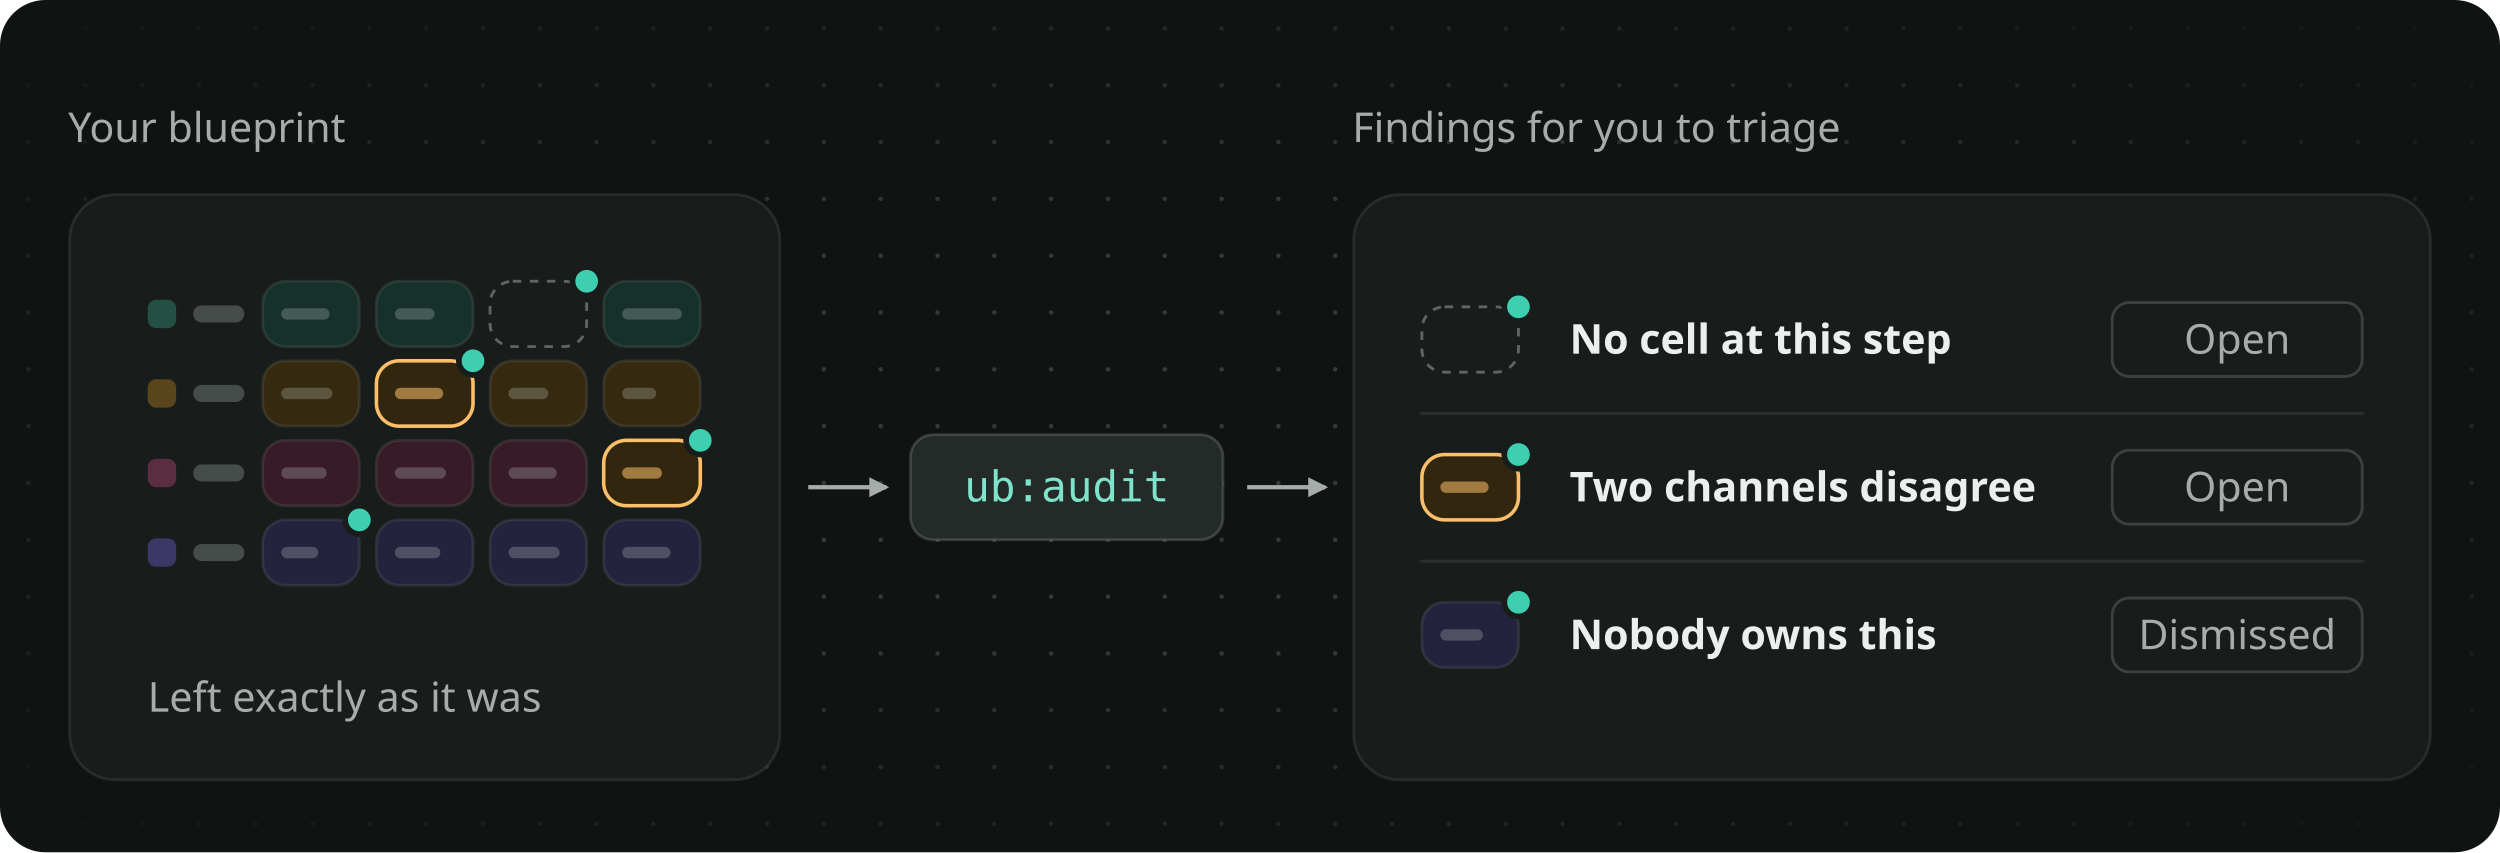
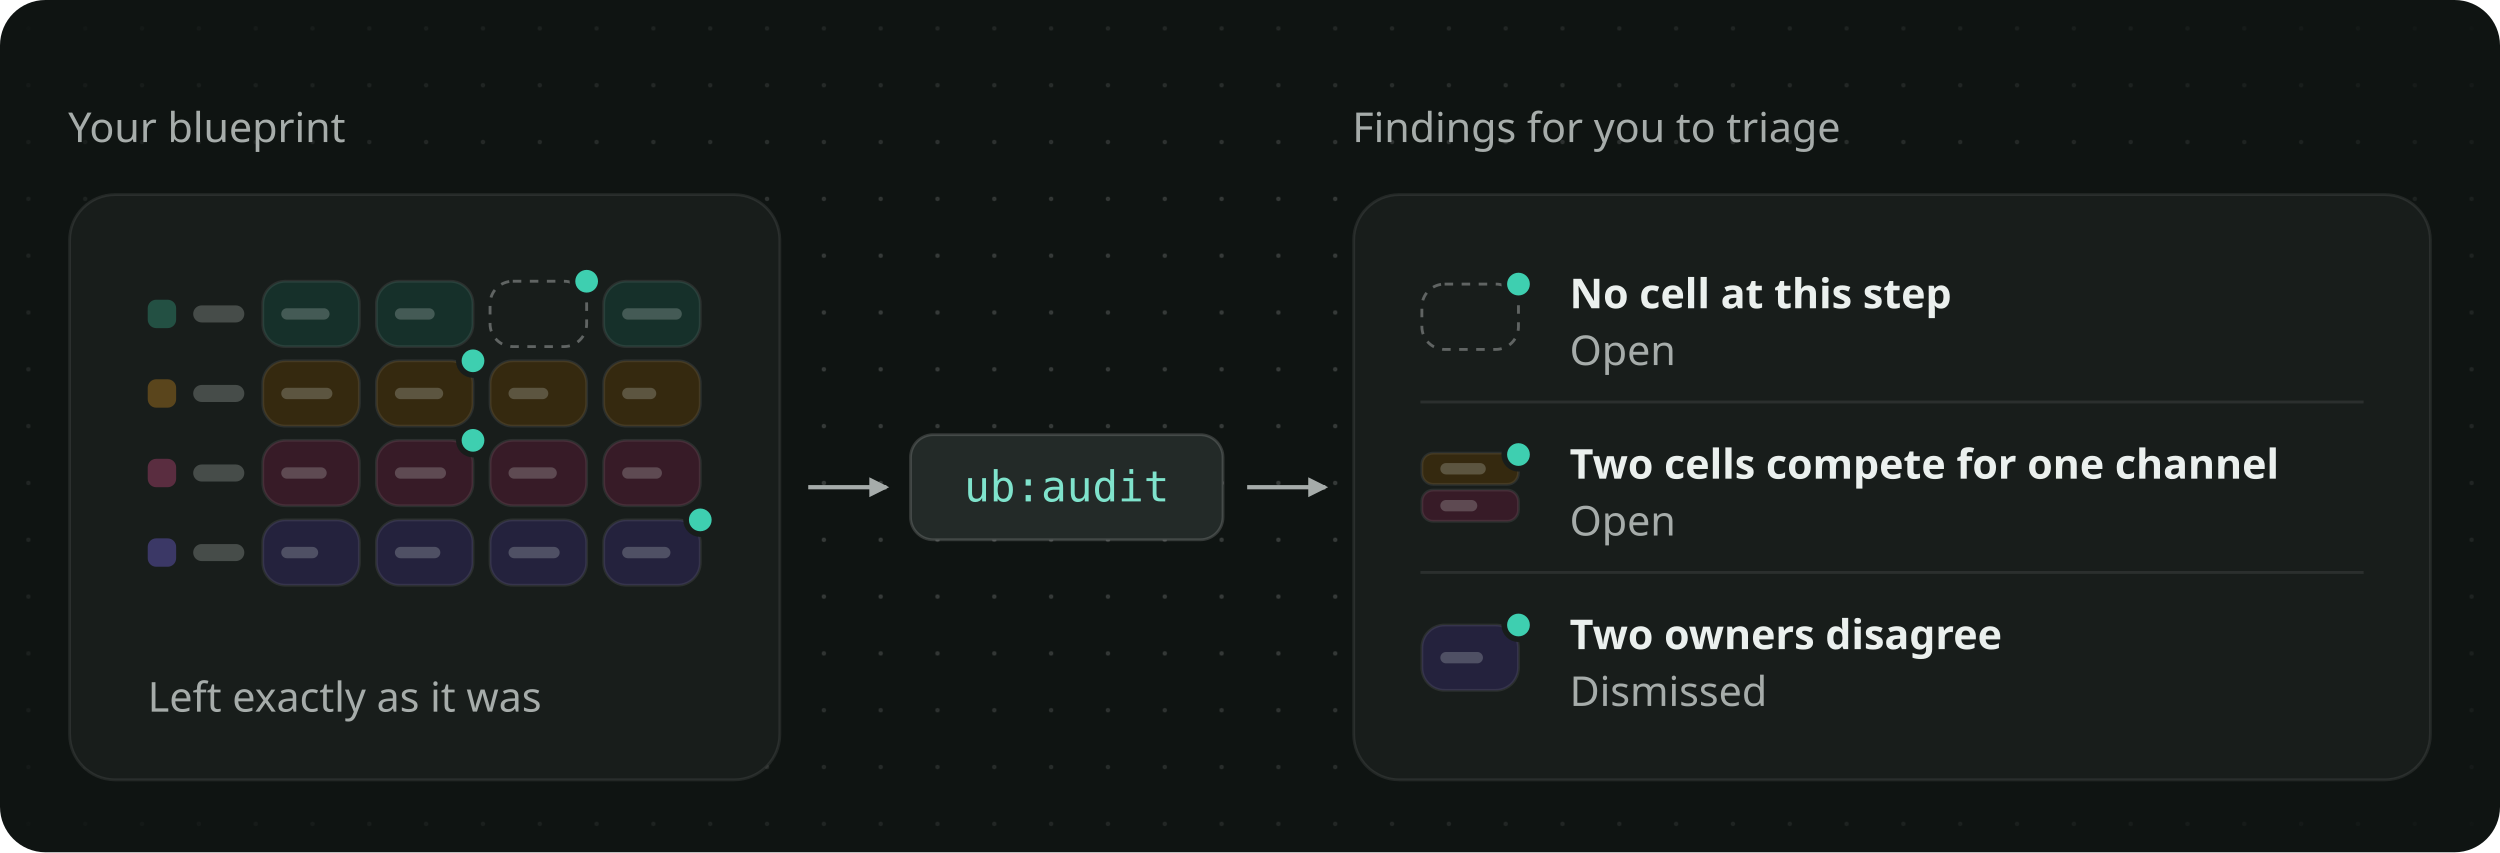
<svg xmlns="http://www.w3.org/2000/svg" viewBox="0 0 880 300" font-family="'Ubuntu Sans', system-ui, sans-serif">
  <style>
    .plate { fill: #0f1412; }
    .dot { fill: #ebf0ee; fill-opacity: 0.17; }
    .card { fill: #181d1b; stroke: #ebf0ee; stroke-opacity: 0.09; }
    .card-dash { fill: #181d1b; stroke: #ebf0ee; stroke-opacity: 0.34; stroke-dasharray: 4 4; }
    .card-focus { fill: #181d1b; stroke: #3ecfb0; stroke-width: 1.5; }
    .title { font-size: 15px; font-weight: 600; fill: #ebf0ee; }
    .label { font-size: 14.5px; fill: #a6acaa; }
    .label-teal { font-size: 14.5px; font-weight: 600; fill: #3ecfb0; }
    .strong { font-size: 14.5px; font-weight: 600; fill: #ebf0ee; }
    .flow { stroke: #a6acaa; stroke-width: 1.5; fill: none; }
    .flow-head { fill: #a6acaa; }
    .trace { stroke: #3ecfb0; stroke-width: 1.5; fill: none; }
    .trace-dash { stroke: #3ecfb0; stroke-width: 1.5; fill: none; stroke-dasharray: 4 4; }
    .trace-head { fill: #3ecfb0; }
    .skel { fill: #ebf0ee; fill-opacity: 0.22; }
    .skel-teal { fill: #3ecfb0; }
    .cell { stroke: #ebf0ee; stroke-opacity: 0.09; }
    .cell-dash { fill: none; stroke: #ebf0ee; stroke-opacity: 0.34; stroke-dasharray: 3 3; }
    .cell-focus { stroke: #3ecfb0; stroke-opacity: 1; stroke-width: 1.5; }
    .cell-focus-dash { stroke: #3ecfb0; stroke-opacity: 1; stroke-width: 1.5; stroke-dasharray: 3 3; }
    .cell-stale { fill: #33260f; stroke: #fbbf6a; stroke-width: 1.25; }
    .skel-stale { fill: #fbbf6a; fill-opacity: 0.55; }
    .flag { fill: #3ecfb0; stroke: #181d1b; stroke-width: 2; }
    .faded { opacity: 0.4; }
    .rule { stroke: #ebf0ee; stroke-opacity: 0.09; }
    .tile { fill: #0f1412; stroke: #ebf0ee; stroke-opacity: 0.09; }
    .glyph { fill: none; stroke: #a6acaa; stroke-width: 1.5; stroke-linecap: round; stroke-linejoin: round; }
    .raised { fill: #181d1b; stroke: #ebf0ee; stroke-opacity: 0.17; }
-     .tag { fill: #181d1b; stroke: #ebf0ee; stroke-opacity: 0.17; }
    .term { fill: #232a28; stroke: #ebf0ee; stroke-opacity: 0.17; }
    .term-key { font-family: 'Ubuntu Sans Mono', ui-monospace, SFMono-Regular, Menlo, monospace; font-size: 15px; font-weight: 500; fill: #7fe3cc; }
    .lane-c { fill: #16302a; } .sq-c { fill: #235043; }
    .lane-f { fill: #35290f; } .sq-f { fill: #5a451c; }
    .lane-b { fill: #371b27; } .sq-b { fill: #5a2d40; }
    .lane-s { fill: #24223d; } .sq-s { fill: #3b3866; }
  </style>
  <defs>
    <pattern id="grid" width="20" height="20" patternUnits="userSpaceOnUse">
      <circle class="dot" cx="10" cy="10" r="0.8" />
    </pattern>
    <radialGradient id="fade" cx="50%" cy="50%" r="70%">
      <stop offset="0.35" stop-color="#fff" />
      <stop offset="1" stop-color="#000" />
    </radialGradient>
    <mask id="fadeMask">
      <rect width="880" height="300" fill="url(#fade)" />
    </mask>
    <marker id="headMuted" markerWidth="8" markerHeight="8" refX="6" refY="4" orient="auto" markerUnits="userSpaceOnUse">
      <path class="flow-head" d="M0,0.5 L7,4 L0,7.5 Z" />
    </marker>
    <marker id="headTeal" markerWidth="8" markerHeight="8" refX="6" refY="4" orient="auto-start-reverse" markerUnits="userSpaceOnUse">
      <path class="trace-head" d="M0,0.5 L7,4 L0,7.5 Z" />
    </marker>
  </defs>
  <rect class="plate" width="880" height="300" rx="16" />
  <rect width="880" height="300" rx="16" fill="url(#grid)" mask="url(#fadeMask)" />
  <text class="label" x="24" y="50">Your blueprint</text>
  <rect class="card" x="24.5" y="68.5" width="250" height="206" rx="16" />
  <rect class="sq-c" x="52" y="105.5" width="10" height="10" rx="3" />
  <rect class="skel" x="68" y="107.5" width="18" height="6" rx="3" />
  <rect class="lane-c cell" x="92.5" y="99" width="34" height="23" rx="8" />
  <rect class="skel" x="99" y="108.5" width="17" height="4" rx="2" />
  <rect class="lane-c cell" x="132.5" y="99" width="34" height="23" rx="8" />
  <rect class="skel" x="139" y="108.5" width="14" height="4" rx="2" />
  <rect class="cell-dash" x="172.5" y="99" width="34" height="23" rx="8" />
  <rect class="lane-c cell" x="212.5" y="99" width="34" height="23" rx="8" />
  <rect class="skel" x="219" y="108.5" width="21" height="4" rx="2" />
  <rect class="sq-f" x="52" y="133.5" width="10" height="10" rx="3" />
  <rect class="skel" x="68" y="135.5" width="18" height="6" rx="3" />
  <rect class="lane-f cell" x="92.5" y="127" width="34" height="23" rx="8" />
  <rect class="skel" x="99" y="136.5" width="18" height="4" rx="2" />
-   <rect class="cell-stale" x="132.5" y="127" width="34" height="23" rx="8" />
-   <rect class="skel-stale" x="139" y="136.5" width="17" height="4" rx="2" />
+   <rect class="lane-f cell" x="132.5" y="127" width="34" height="23" rx="8" />
+   <rect class="skel" x="139" y="136.5" width="17" height="4" rx="2" />
  <rect class="lane-f cell" x="172.5" y="127" width="34" height="23" rx="8" />
  <rect class="skel" x="179" y="136.5" width="14" height="4" rx="2" />
  <rect class="lane-f cell" x="212.5" y="127" width="34" height="23" rx="8" />
  <rect class="skel" x="219" y="136.5" width="12" height="4" rx="2" />
  <rect class="sq-b" x="52" y="161.5" width="10" height="10" rx="3" />
  <rect class="skel" x="68" y="163.5" width="18" height="6" rx="3" />
  <rect class="lane-b cell" x="92.5" y="155" width="34" height="23" rx="8" />
  <rect class="skel" x="99" y="164.5" width="16" height="4" rx="2" />
  <rect class="lane-b cell" x="132.5" y="155" width="34" height="23" rx="8" />
  <rect class="skel" x="139" y="164.5" width="18" height="4" rx="2" />
  <rect class="lane-b cell" x="172.5" y="155" width="34" height="23" rx="8" />
  <rect class="skel" x="179" y="164.5" width="17" height="4" rx="2" />
-   <rect class="cell-stale" x="212.5" y="155" width="34" height="23" rx="8" />
-   <rect class="skel-stale" x="219" y="164.5" width="14" height="4" rx="2" />
+   <rect class="lane-b cell" x="212.5" y="155" width="34" height="23" rx="8" />
+   <rect class="skel" x="219" y="164.5" width="14" height="4" rx="2" />
  <rect class="sq-s" x="52" y="189.5" width="10" height="10" rx="3" />
  <rect class="skel" x="68" y="191.5" width="18" height="6" rx="3" />
  <rect class="lane-s cell" x="92.5" y="183" width="34" height="23" rx="8" />
  <rect class="skel" x="99" y="192.5" width="13" height="4" rx="2" />
  <rect class="lane-s cell" x="132.5" y="183" width="34" height="23" rx="8" />
  <rect class="skel" x="139" y="192.5" width="16" height="4" rx="2" />
  <rect class="lane-s cell" x="172.5" y="183" width="34" height="23" rx="8" />
  <rect class="skel" x="179" y="192.5" width="18" height="4" rx="2" />
  <rect class="lane-s cell" x="212.5" y="183" width="34" height="23" rx="8" />
  <rect class="skel" x="219" y="192.5" width="17" height="4" rx="2" />
  <circle class="flag" cx="206.5" cy="99" r="5" />
  <circle class="flag" cx="166.5" cy="127" r="5" />
-   <circle class="flag" cx="246.5" cy="155" r="5" />
-   <circle class="flag" cx="126.5" cy="183" r="5" />
+   <circle class="flag" cx="166.5" cy="155" r="5" />
+   <circle class="flag" cx="246.5" cy="183" r="5" />
  <text class="label" x="52" y="250.5">Left exactly as it was</text>
  <path class="flow" d="M284.5,171.5 H312" marker-end="url(#headMuted)" />
  <rect class="term" x="320.5" y="153" width="110" height="37" rx="8" />
  <text class="term-key" x="375.5" y="176.5" text-anchor="middle">ub:audit</text>
  <path class="flow" d="M439,171.5 H466.5" marker-end="url(#headMuted)" />
  <text class="label" x="476" y="50">Findings for you to triage</text>
  <rect class="card" x="476.5" y="68.5" width="379" height="206" rx="16" />
-   <rect class="cell-dash" x="500.5" y="108" width="34" height="23" rx="8" />
-   <circle class="flag" cx="534.5" cy="108" r="5" />
-   <text class="strong" x="552.5" y="124.5">No cell at this step</text>
-   <rect class="tag" x="743.5" y="106.5" width="88" height="26" rx="6" />
-   <text class="label" x="787.5" y="124.5" text-anchor="middle">Open</text>
-   <path class="rule" d="M500,145.5 H832" />
-   <rect class="cell-stale" x="500.5" y="160" width="34" height="23" rx="8" />
-   <rect class="skel-stale" x="507" y="169.5" width="17" height="4" rx="2" />
+   <rect class="cell-dash" x="500.5" y="100" width="34" height="23" rx="8" />
+   <circle class="flag" cx="534.5" cy="100" r="5" />
+   <text class="strong" x="552.5" y="108.5">No cell at this step</text>
+   <text class="label" x="552.5" y="128.5">Open</text>
+   <path class="rule" d="M500,141.5 H832" />
+   <rect class="lane-f cell" x="500.5" y="159.5" width="34" height="11" rx="4" />
+   <rect class="skel" x="507" y="163" width="16" height="4" rx="2" />
+   <rect class="lane-b cell" x="500.5" y="172.5" width="34" height="11" rx="4" />
+   <rect class="skel" x="507" y="176" width="13" height="4" rx="2" />
  <circle class="flag" cx="534.5" cy="160" r="5" />
-   <text class="strong" x="552.5" y="176.5">Two channels disagree</text>
-   <rect class="tag" x="743.5" y="158.5" width="88" height="26" rx="6" />
-   <text class="label" x="787.5" y="176.5" text-anchor="middle">Open</text>
-   <path class="rule" d="M500,197.5 H832" />
-   <rect class="lane-s cell" x="500.5" y="212" width="34" height="23" rx="8" />
-   <rect class="skel" x="507" y="221.5" width="15" height="4" rx="2" />
-   <circle class="flag" cx="534.5" cy="212" r="5" />
-   <text class="strong" x="552.5" y="228.5">Nobody owns this</text>
-   <rect class="tag" x="743.5" y="210.5" width="88" height="26" rx="6" />
-   <text class="label" x="787.5" y="228.5" text-anchor="middle">Dismissed</text>
+   <text class="strong" x="552.5" y="168.5">Two cells compete for one channel</text>
+   <text class="label" x="552.5" y="188.5">Open</text>
+   <path class="rule" d="M500,201.5 H832" />
+   <rect class="lane-s cell" x="500.5" y="220" width="34" height="23" rx="8" />
+   <rect class="skel" x="507" y="229.5" width="15" height="4" rx="2" />
+   <circle class="flag" cx="534.5" cy="220" r="5" />
+   <text class="strong" x="552.5" y="228.5">Two owners disagree</text>
+   <text class="label" x="552.5" y="248.5">Dismissed</text>
</svg>
